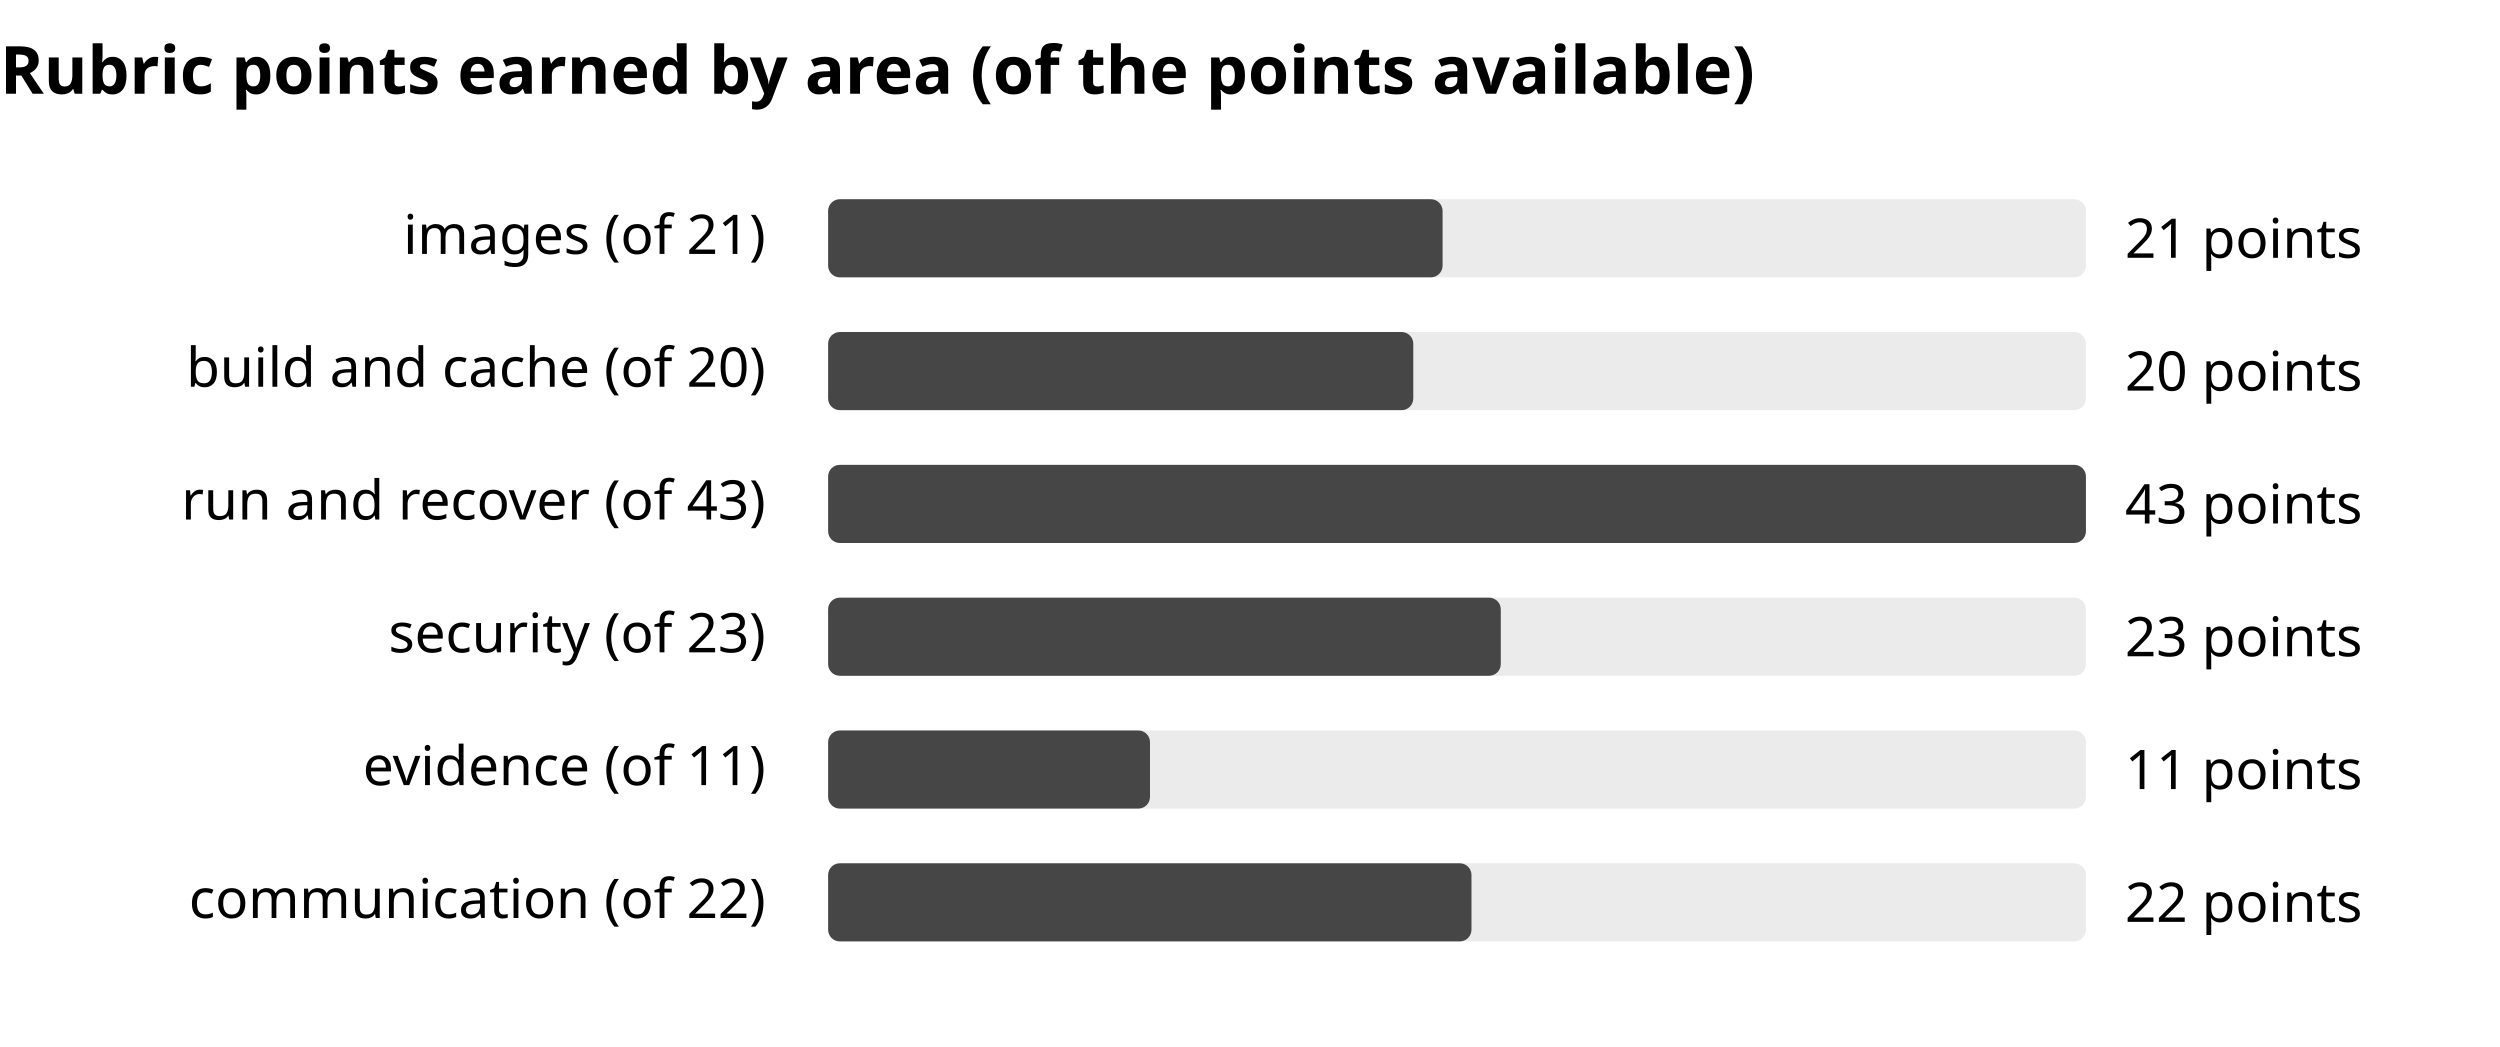
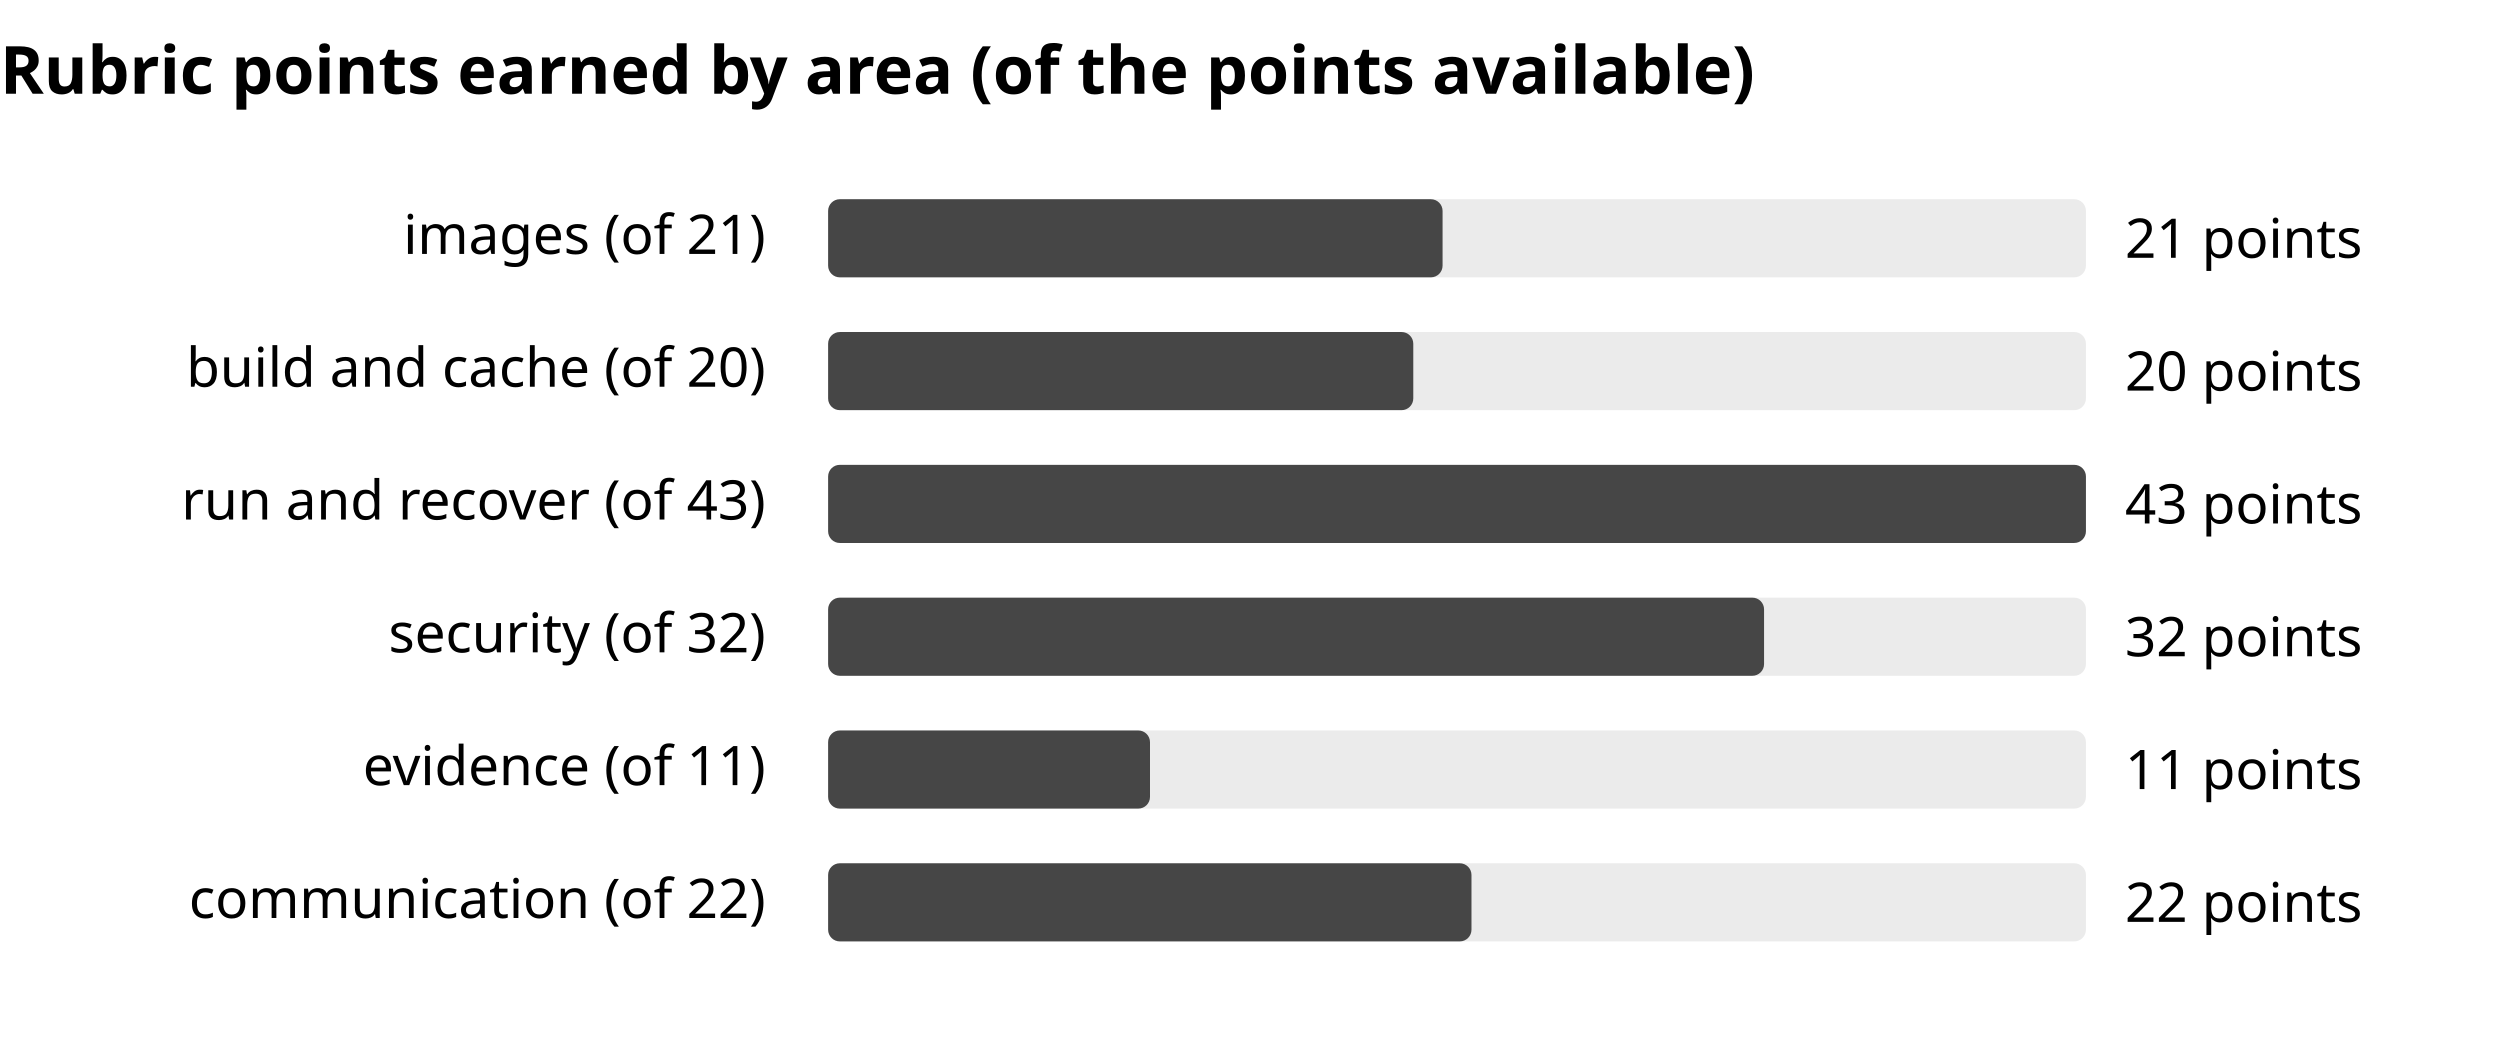
<svg xmlns="http://www.w3.org/2000/svg" viewBox="0 0 640 268" width="640" height="268" role="img" aria-labelledby="t d" font-family="system-ui, sans-serif" fill="currentColor">
  <text x="0" y="24" font-size="17" font-weight="600">Rubric points earned by area (of the points available)</text>
  <text x="196" y="65" text-anchor="end" font-size="14">images (of 21)</text>
  <rect x="212" y="51" width="322" height="20" rx="3" fill="currentColor" fill-opacity="0.08" />
  <rect x="212" y="51" width="157.3" height="20" rx="3" fill="currentColor" fill-opacity="0.7" />
  <text x="544" y="66" font-size="14">21 points</text>
  <text x="196" y="99" text-anchor="end" font-size="14">build and cache (of 20)</text>
  <rect x="212" y="85" width="322" height="20" rx="3" fill="currentColor" fill-opacity="0.08" />
  <rect x="212" y="85" width="149.8" height="20" rx="3" fill="currentColor" fill-opacity="0.7" />
  <text x="544" y="100" font-size="14">20 points</text>
  <text x="196" y="133" text-anchor="end" font-size="14">run and recover (of 43)</text>
  <rect x="212" y="119" width="322" height="20" rx="3" fill="currentColor" fill-opacity="0.08" />
  <rect x="212" y="119" width="322.0" height="20" rx="3" fill="currentColor" fill-opacity="0.7" />
  <text x="544" y="134" font-size="14">43 points</text>
-   <text x="196" y="167" text-anchor="end" font-size="14">security (of 23)</text>
+   <text x="196" y="167" text-anchor="end" font-size="14">security (of 32)</text>
  <rect x="212" y="153" width="322" height="20" rx="3" fill="currentColor" fill-opacity="0.08" />
-   <rect x="212" y="153" width="172.2" height="20" rx="3" fill="currentColor" fill-opacity="0.7" />
-   <text x="544" y="168" font-size="14">23 points</text>
+   <rect x="212" y="153" width="239.6" height="20" rx="3" fill="currentColor" fill-opacity="0.7" />
+   <text x="544" y="168" font-size="14">32 points</text>
  <text x="196" y="201" text-anchor="end" font-size="14">evidence (of 11)</text>
  <rect x="212" y="187" width="322" height="20" rx="3" fill="currentColor" fill-opacity="0.08" />
  <rect x="212" y="187" width="82.4" height="20" rx="3" fill="currentColor" fill-opacity="0.7" />
  <text x="544" y="202" font-size="14">11 points</text>
  <text x="196" y="235" text-anchor="end" font-size="14">communication (of 22)</text>
  <rect x="212" y="221" width="322" height="20" rx="3" fill="currentColor" fill-opacity="0.08" />
  <rect x="212" y="221" width="164.7" height="20" rx="3" fill="currentColor" fill-opacity="0.7" />
  <text x="544" y="236" font-size="14">22 points</text>
</svg>
